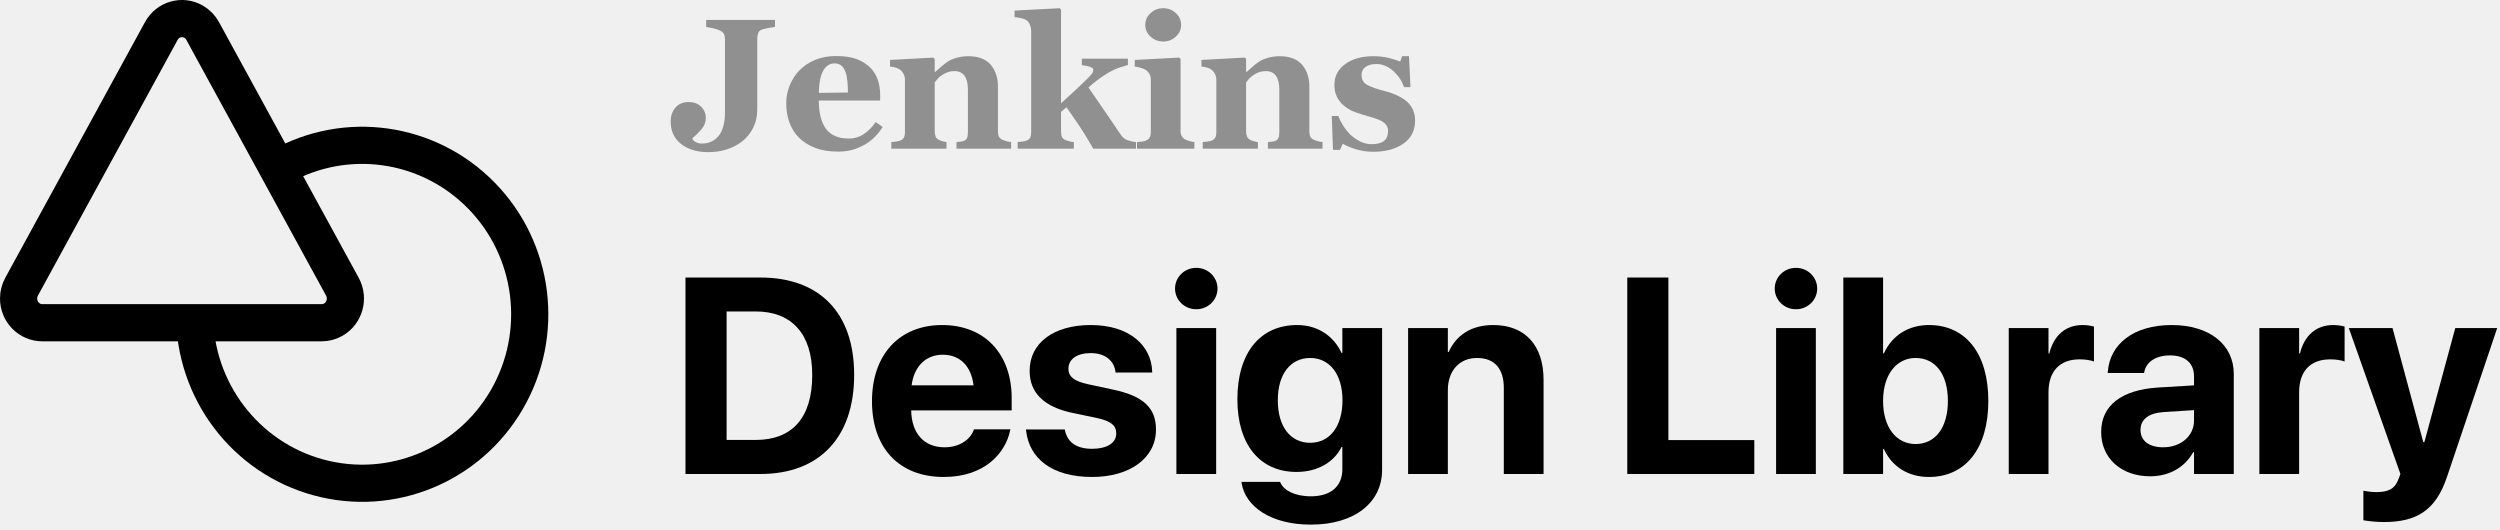
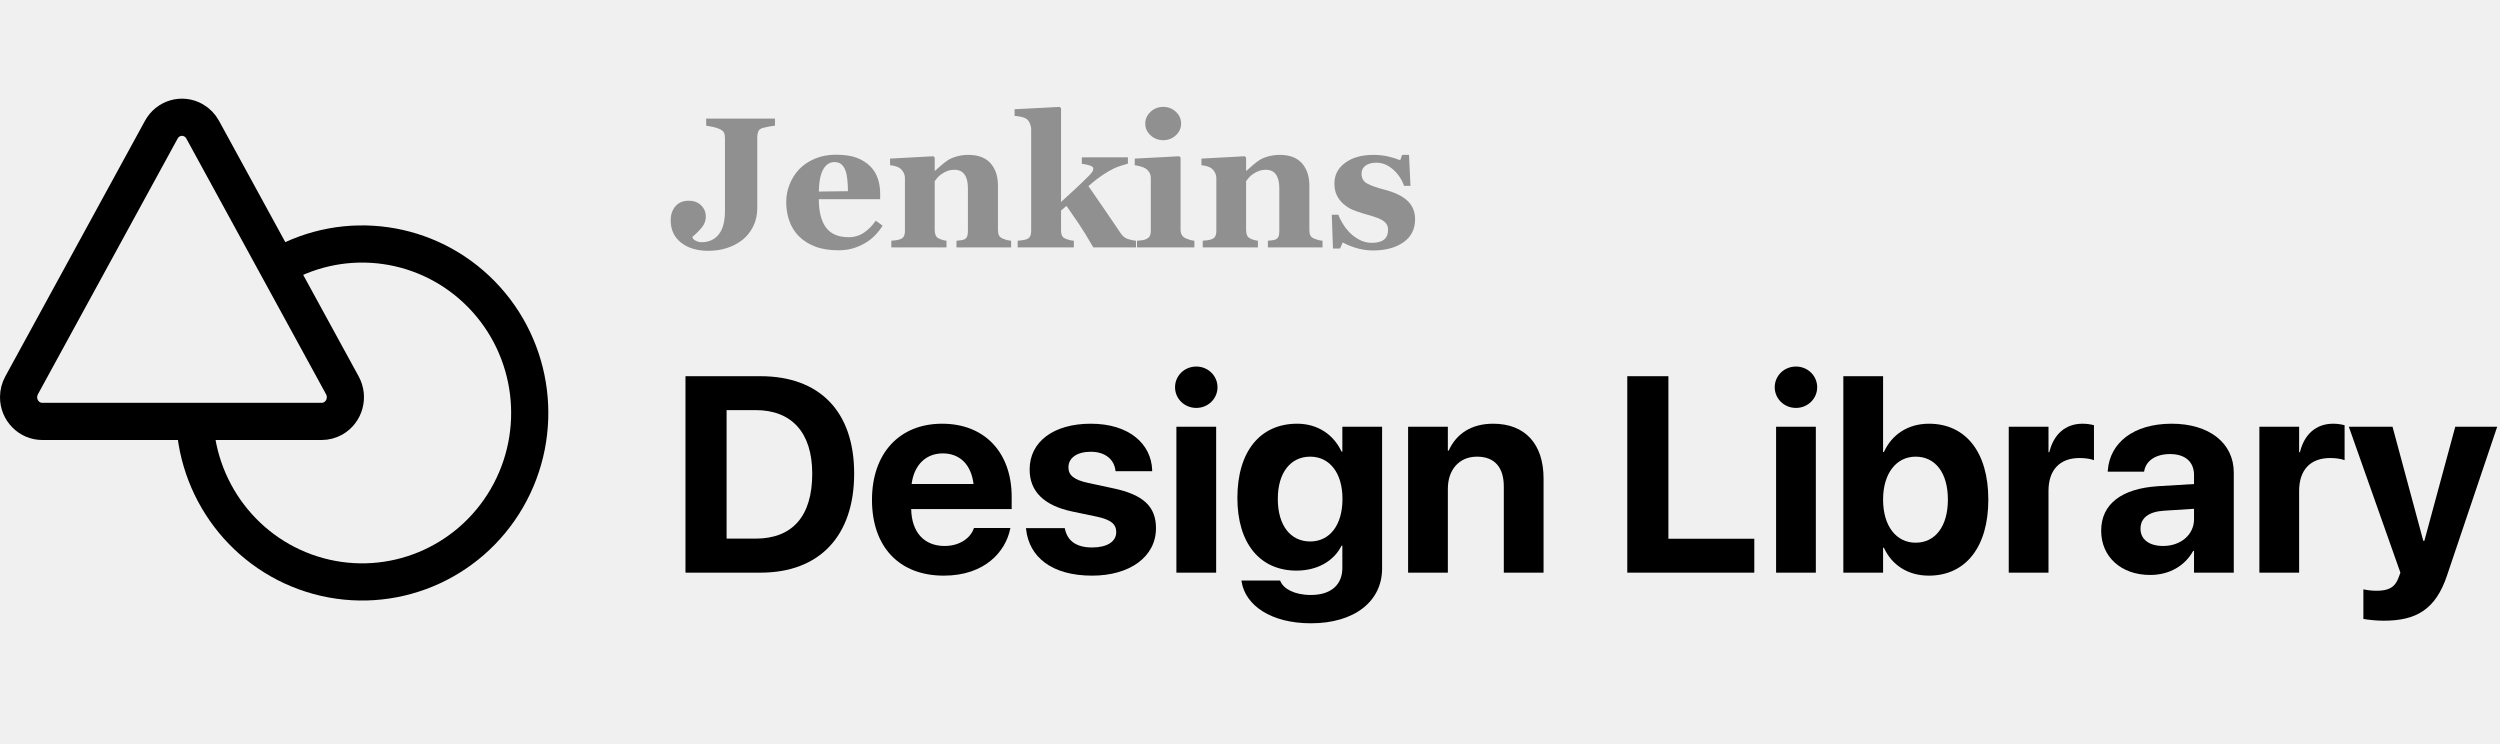
- <svg xmlns="http://www.w3.org/2000/svg" width="269px" height="57px" viewBox="0 0 269 57" version="1.1">
+ <svg xmlns="http://www.w3.org/2000/svg" width="269px" height="80px" viewBox="0 0 269 57" version="1.1">
  <g stroke="none" stroke-width="1" fill="none" fill-rule="evenodd">
-     <g transform="translate(2, 0.882812)">
+     <g transform="translate(2, 0)">
      <g class="text" opacity="0.4" transform="translate(70.16602, 0)" fill="#000000" fill-rule="nonzero">
        <path d="M11.221,2.021 C10.96,2.054 10.739,2.087 10.557,2.119 C10.374,2.152 10.169,2.197 9.941,2.256 C9.674,2.327 9.504,2.454 9.429,2.637 C9.354,2.819 9.316,3.027 9.316,3.262 L9.316,10.898 C9.316,11.602 9.175,12.246 8.892,12.832 C8.608,13.418 8.219,13.91 7.725,14.307 C7.223,14.697 6.663,14.992 6.045,15.19 C5.426,15.389 4.766,15.488 4.062,15.488 C2.845,15.488 1.864,15.195 1.118,14.609 C0.373,14.023 0,13.219 0,12.197 C0,11.592 0.171,11.09 0.513,10.693 C0.854,10.296 1.325,10.098 1.924,10.098 C2.49,10.098 2.941,10.264 3.276,10.596 C3.612,10.928 3.779,11.338 3.779,11.826 C3.779,12.243 3.634,12.629 3.345,12.983 C3.055,13.338 2.725,13.665 2.354,13.965 L2.354,14.092 C2.412,14.222 2.539,14.333 2.734,14.424 C2.93,14.515 3.128,14.561 3.33,14.561 C4.111,14.561 4.725,14.281 5.171,13.721 C5.617,13.161 5.84,12.314 5.84,11.182 L5.84,3.359 C5.84,3.125 5.804,2.93 5.732,2.773 C5.661,2.617 5.488,2.48 5.215,2.363 C5.02,2.279 4.784,2.207 4.507,2.148 C4.23,2.09 4.001,2.048 3.818,2.021 L3.818,1.26 L11.221,1.26 L11.221,2.021 Z" />
        <path d="M22.803,12.783 C22.575,13.154 22.3,13.504 21.978,13.833 C21.655,14.162 21.289,14.443 20.879,14.678 C20.443,14.925 20.002,15.112 19.556,15.239 C19.11,15.366 18.597,15.43 18.018,15.43 C17.054,15.43 16.222,15.293 15.522,15.02 C14.823,14.746 14.245,14.378 13.789,13.916 C13.333,13.454 12.993,12.909 12.769,12.28 C12.544,11.652 12.432,10.97 12.432,10.234 C12.432,9.57 12.554,8.934 12.798,8.325 C13.042,7.716 13.389,7.174 13.838,6.699 C14.281,6.237 14.839,5.863 15.513,5.576 C16.187,5.29 16.94,5.146 17.773,5.146 C18.685,5.146 19.434,5.257 20.02,5.479 C20.605,5.7 21.09,6.006 21.475,6.396 C21.846,6.768 22.116,7.205 22.285,7.71 C22.454,8.215 22.539,8.743 22.539,9.297 L22.539,9.932 L15.938,9.932 C15.938,11.266 16.195,12.282 16.709,12.979 C17.223,13.675 18.04,14.023 19.16,14.023 C19.772,14.023 20.322,13.856 20.811,13.521 C21.299,13.185 21.715,12.76 22.061,12.246 L22.803,12.783 Z M19.072,9.072 C19.072,8.682 19.053,8.281 19.014,7.871 C18.975,7.461 18.906,7.126 18.809,6.865 C18.698,6.559 18.547,6.328 18.354,6.172 C18.162,6.016 17.92,5.938 17.627,5.938 C17.126,5.938 16.725,6.191 16.426,6.699 C16.126,7.207 15.964,8.011 15.938,9.111 L19.072,9.072 Z" />
        <path d="M36.631,15.117 L30.752,15.117 L30.752,14.404 C30.876,14.391 31.025,14.375 31.201,14.355 C31.377,14.336 31.51,14.303 31.602,14.258 C31.738,14.186 31.836,14.082 31.895,13.945 C31.953,13.809 31.982,13.607 31.982,13.34 L31.982,8.77 C31.982,8.105 31.86,7.606 31.616,7.271 C31.372,6.935 31.012,6.768 30.537,6.768 C30.277,6.768 30.034,6.807 29.81,6.885 C29.585,6.963 29.365,7.077 29.15,7.227 C28.962,7.357 28.81,7.49 28.696,7.627 C28.582,7.764 28.486,7.884 28.408,7.988 L28.408,13.232 C28.408,13.46 28.441,13.651 28.506,13.804 C28.571,13.957 28.678,14.072 28.828,14.15 C28.932,14.209 29.062,14.261 29.219,14.307 C29.375,14.352 29.528,14.385 29.678,14.404 L29.678,15.117 L23.74,15.117 L23.74,14.404 C23.903,14.391 24.067,14.373 24.233,14.351 C24.399,14.328 24.541,14.297 24.658,14.258 C24.867,14.186 25.01,14.076 25.088,13.926 C25.166,13.776 25.205,13.581 25.205,13.34 L25.205,7.656 C25.205,7.454 25.153,7.256 25.049,7.061 C24.945,6.865 24.808,6.706 24.639,6.582 C24.521,6.504 24.373,6.439 24.194,6.387 C24.015,6.335 23.818,6.299 23.604,6.279 L23.604,5.566 L28.262,5.312 L28.408,5.459 L28.408,6.875 L28.447,6.875 C28.63,6.712 28.851,6.517 29.111,6.289 C29.372,6.061 29.613,5.876 29.834,5.732 C30.075,5.576 30.391,5.443 30.781,5.332 C31.172,5.221 31.589,5.166 32.031,5.166 C33.092,5.166 33.888,5.467 34.419,6.069 C34.95,6.672 35.215,7.471 35.215,8.467 L35.215,13.252 C35.215,13.493 35.251,13.685 35.322,13.828 C35.394,13.971 35.527,14.085 35.723,14.17 C35.827,14.215 35.955,14.261 36.108,14.307 C36.261,14.352 36.436,14.385 36.631,14.404 L36.631,15.117 Z" />
        <path d="M50.068,15.117 L45.469,15.117 C44.902,14.121 44.385,13.276 43.916,12.583 C43.447,11.89 43.005,11.247 42.588,10.654 L42.002,11.152 L42.002,13.281 C42.002,13.516 42.036,13.708 42.104,13.857 C42.173,14.007 42.305,14.118 42.5,14.189 C42.617,14.242 42.754,14.287 42.91,14.326 C43.066,14.365 43.223,14.391 43.379,14.404 L43.379,15.117 L37.334,15.117 L37.334,14.404 C37.497,14.391 37.66,14.373 37.822,14.351 C37.985,14.328 38.128,14.297 38.252,14.258 C38.46,14.186 38.602,14.076 38.677,13.926 C38.752,13.776 38.789,13.581 38.789,13.34 L38.789,2.451 C38.789,2.236 38.742,2.013 38.647,1.782 C38.553,1.551 38.415,1.377 38.232,1.26 C38.109,1.182 37.923,1.117 37.676,1.064 C37.428,1.012 37.204,0.98 37.002,0.967 L37.002,0.254 L41.855,0 L42.002,0.156 L42.002,10.234 C42.484,9.805 43.026,9.307 43.628,8.74 C44.23,8.174 44.714,7.705 45.078,7.334 C45.293,7.113 45.412,6.945 45.435,6.831 C45.457,6.717 45.469,6.647 45.469,6.621 C45.469,6.504 45.366,6.406 45.161,6.328 C44.956,6.25 44.648,6.182 44.238,6.123 L44.238,5.43 L49.199,5.43 L49.199,6.104 C48.548,6.286 48.052,6.457 47.71,6.616 C47.368,6.776 46.995,6.989 46.592,7.256 C46.325,7.432 46.066,7.616 45.815,7.808 C45.565,8 45.277,8.239 44.951,8.525 C45.589,9.45 46.178,10.306 46.719,11.094 C47.259,11.882 47.826,12.715 48.418,13.594 C48.62,13.9 48.87,14.105 49.17,14.209 C49.469,14.313 49.769,14.378 50.068,14.404 L50.068,15.117 Z" />
        <path d="M56.348,15.117 L50.176,15.117 L50.176,14.404 C50.345,14.391 50.511,14.375 50.674,14.355 C50.837,14.336 50.977,14.303 51.094,14.258 C51.302,14.18 51.449,14.067 51.533,13.921 C51.618,13.774 51.66,13.581 51.66,13.34 L51.66,7.656 C51.66,7.428 51.608,7.228 51.504,7.056 C51.4,6.883 51.27,6.745 51.113,6.641 C50.996,6.562 50.819,6.488 50.581,6.416 C50.343,6.344 50.127,6.299 49.932,6.279 L49.932,5.566 L54.717,5.312 L54.863,5.459 L54.863,13.213 C54.863,13.441 54.912,13.634 55.01,13.794 C55.107,13.953 55.247,14.072 55.43,14.15 C55.56,14.209 55.703,14.261 55.859,14.307 C56.016,14.352 56.178,14.385 56.348,14.404 L56.348,15.117 Z M54.922,1.797 C54.922,2.292 54.731,2.713 54.351,3.062 C53.97,3.41 53.519,3.584 52.998,3.584 C52.471,3.584 52.017,3.41 51.636,3.062 C51.255,2.713 51.064,2.292 51.064,1.797 C51.064,1.302 51.255,0.879 51.636,0.527 C52.017,0.176 52.471,0 52.998,0 C53.525,0 53.978,0.176 54.355,0.527 C54.733,0.879 54.922,1.302 54.922,1.797 Z" />
        <path d="M70.137,15.117 L64.258,15.117 L64.258,14.404 C64.382,14.391 64.531,14.375 64.707,14.355 C64.883,14.336 65.016,14.303 65.107,14.258 C65.244,14.186 65.342,14.082 65.4,13.945 C65.459,13.809 65.488,13.607 65.488,13.34 L65.488,8.77 C65.488,8.105 65.366,7.606 65.122,7.271 C64.878,6.935 64.518,6.768 64.043,6.768 C63.783,6.768 63.54,6.807 63.315,6.885 C63.091,6.963 62.871,7.077 62.656,7.227 C62.467,7.357 62.316,7.49 62.202,7.627 C62.088,7.764 61.992,7.884 61.914,7.988 L61.914,13.232 C61.914,13.46 61.947,13.651 62.012,13.804 C62.077,13.957 62.184,14.072 62.334,14.15 C62.438,14.209 62.568,14.261 62.725,14.307 C62.881,14.352 63.034,14.385 63.184,14.404 L63.184,15.117 L57.246,15.117 L57.246,14.404 C57.409,14.391 57.573,14.373 57.739,14.351 C57.905,14.328 58.047,14.297 58.164,14.258 C58.372,14.186 58.516,14.076 58.594,13.926 C58.672,13.776 58.711,13.581 58.711,13.34 L58.711,7.656 C58.711,7.454 58.659,7.256 58.555,7.061 C58.451,6.865 58.314,6.706 58.145,6.582 C58.027,6.504 57.879,6.439 57.7,6.387 C57.521,6.335 57.324,6.299 57.109,6.279 L57.109,5.566 L61.768,5.312 L61.914,5.459 L61.914,6.875 L61.953,6.875 C62.135,6.712 62.357,6.517 62.617,6.289 C62.878,6.061 63.118,5.876 63.34,5.732 C63.581,5.576 63.896,5.443 64.287,5.332 C64.678,5.221 65.094,5.166 65.537,5.166 C66.598,5.166 67.394,5.467 67.925,6.069 C68.455,6.672 68.721,7.471 68.721,8.467 L68.721,13.252 C68.721,13.493 68.757,13.685 68.828,13.828 C68.9,13.971 69.033,14.085 69.229,14.17 C69.333,14.215 69.461,14.261 69.614,14.307 C69.767,14.352 69.941,14.385 70.137,14.404 L70.137,15.117 Z" />
        <path d="M75.566,15.449 C74.935,15.449 74.318,15.356 73.716,15.171 C73.114,14.985 72.646,14.788 72.314,14.58 L72.021,15.244 L71.26,15.244 L71.133,11.602 L71.846,11.602 C71.943,11.895 72.106,12.225 72.334,12.593 C72.562,12.961 72.822,13.291 73.115,13.584 C73.421,13.877 73.771,14.124 74.165,14.326 C74.559,14.528 74.98,14.629 75.43,14.629 C76.022,14.629 76.463,14.513 76.753,14.282 C77.043,14.051 77.188,13.695 77.188,13.213 C77.188,12.952 77.122,12.738 76.992,12.568 C76.862,12.399 76.683,12.253 76.455,12.129 C76.201,11.999 75.923,11.888 75.62,11.797 C75.317,11.706 74.945,11.595 74.502,11.465 C74.059,11.335 73.68,11.203 73.364,11.069 C73.049,10.936 72.721,10.726 72.383,10.439 C72.09,10.186 71.855,9.88 71.68,9.521 C71.504,9.163 71.416,8.737 71.416,8.242 C71.416,7.324 71.802,6.582 72.573,6.016 C73.345,5.449 74.355,5.166 75.605,5.166 C76.198,5.166 76.743,5.226 77.241,5.347 C77.739,5.467 78.158,5.599 78.496,5.742 L78.701,5.166 L79.443,5.166 L79.6,8.496 L78.906,8.496 C78.678,7.819 78.288,7.235 77.734,6.743 C77.181,6.252 76.585,6.006 75.947,6.006 C75.446,6.006 75.052,6.11 74.766,6.318 C74.479,6.527 74.336,6.816 74.336,7.188 C74.336,7.682 74.546,8.04 74.966,8.262 C75.386,8.483 75.973,8.691 76.729,8.887 C77.894,9.186 78.747,9.595 79.287,10.112 C79.827,10.63 80.098,11.289 80.098,12.09 C80.098,13.158 79.679,13.984 78.843,14.57 C78.006,15.156 76.914,15.449 75.566,15.449 Z" />
      </g>
      <g class="text" transform="translate(71.75781, 27.93945)" fill="#000000" fill-rule="nonzero">
        <path d="M0,22.178 L8.071,22.178 C14.414,22.178 18.149,18.237 18.149,11.528 L18.149,11.499 C18.149,4.805 14.399,1.04 8.071,1.04 L0,1.04 L0,22.178 Z M4.424,18.516 L4.424,4.688 L7.544,4.688 C11.426,4.688 13.638,7.104 13.638,11.514 L13.638,11.543 C13.638,16.113 11.499,18.516 7.544,18.516 L4.424,18.516 Z" />
        <path d="M27.788,22.5 C32.271,22.5 34.438,19.849 34.922,17.534 L34.966,17.373 L31.04,17.373 L31.011,17.461 C30.703,18.34 29.634,19.307 27.876,19.307 C25.693,19.307 24.331,17.842 24.287,15.337 L35.098,15.337 L35.098,14.019 C35.098,9.272 32.212,6.152 27.612,6.152 C23.013,6.152 20.068,9.346 20.068,14.341 L20.068,14.355 C20.068,19.38 22.983,22.5 27.788,22.5 Z M27.686,9.346 C29.458,9.346 30.732,10.474 30.996,12.642 L24.331,12.642 C24.609,10.518 25.928,9.346 27.686,9.346 Z" />
        <path d="M43.755,22.5 C47.798,22.5 50.625,20.479 50.625,17.402 L50.625,17.388 C50.625,15.073 49.277,13.784 45.996,13.096 L43.33,12.524 C41.748,12.188 41.206,11.66 41.206,10.854 L41.206,10.84 C41.206,9.829 42.129,9.17 43.608,9.17 C45.19,9.17 46.113,10.02 46.26,11.147 L46.274,11.265 L50.215,11.265 L50.215,11.118 C50.112,8.364 47.783,6.152 43.608,6.152 C39.609,6.152 37.031,8.086 37.031,11.074 L37.031,11.089 C37.031,13.433 38.569,14.956 41.616,15.601 L44.282,16.157 C45.82,16.494 46.348,16.978 46.348,17.812 L46.348,17.827 C46.348,18.838 45.366,19.468 43.755,19.468 C42.041,19.468 41.118,18.75 40.84,17.52 L40.811,17.388 L36.636,17.388 L36.65,17.52 C36.987,20.493 39.404,22.5 43.755,22.5 Z" />
        <path d="M54.961,4.453 C56.25,4.453 57.246,3.442 57.246,2.227 C57.246,1.011 56.25,0 54.961,0 C53.672,0 52.676,1.011 52.676,2.227 C52.676,3.442 53.672,4.453 54.961,4.453 Z M52.822,22.178 L57.1,22.178 L57.1,6.475 L52.822,6.475 L52.822,22.178 Z" />
        <path d="M67.295,27.627 C72.012,27.627 74.956,25.239 74.956,21.738 L74.956,6.475 L70.679,6.475 L70.679,9.155 L70.591,9.155 C69.741,7.324 68.027,6.152 65.815,6.152 C61.846,6.152 59.385,9.126 59.385,14.136 L59.385,14.15 C59.385,19.028 61.816,21.958 65.742,21.958 C68.013,21.958 69.771,20.918 70.591,19.277 L70.679,19.277 L70.679,21.68 C70.679,23.438 69.507,24.58 67.295,24.58 C65.508,24.58 64.365,23.906 64.028,23.13 L63.984,23.027 L59.824,23.027 L59.839,23.159 C60.249,25.679 62.974,27.627 67.295,27.627 Z M67.222,18.823 C65.083,18.823 63.735,17.08 63.735,14.253 L63.735,14.238 C63.735,11.426 65.098,9.697 67.222,9.697 C69.302,9.697 70.693,11.44 70.693,14.238 L70.693,14.253 C70.693,17.065 69.316,18.823 67.222,18.823 Z" />
        <path d="M77.754,22.178 L82.031,22.178 L82.031,13.154 C82.031,11.104 83.247,9.697 85.166,9.697 C87.085,9.697 88.052,10.869 88.052,12.92 L88.052,22.178 L92.329,22.178 L92.329,12.041 C92.329,8.364 90.366,6.152 86.909,6.152 C84.536,6.152 82.925,7.251 82.119,9.053 L82.031,9.053 L82.031,6.475 L77.754,6.475 L77.754,22.178 Z" />
        <polygon points="101.338 22.178 115.005 22.178 115.005 18.53 105.762 18.53 105.762 1.04 101.338 1.04" />
        <path d="M119.487,4.453 C120.776,4.453 121.772,3.442 121.772,2.227 C121.772,1.011 120.776,0 119.487,0 C118.198,0 117.202,1.011 117.202,2.227 C117.202,3.442 118.198,4.453 119.487,4.453 Z M117.349,22.178 L121.626,22.178 L121.626,6.475 L117.349,6.475 L117.349,22.178 Z" />
        <path d="M133.784,22.5 C137.739,22.5 140.186,19.424 140.186,14.326 L140.186,14.312 C140.186,9.199 137.739,6.152 133.799,6.152 C131.558,6.152 129.814,7.295 128.95,9.199 L128.862,9.199 L128.862,1.04 L124.585,1.04 L124.585,22.178 L128.862,22.178 L128.862,19.497 L128.95,19.497 C129.8,21.357 131.528,22.5 133.784,22.5 Z M132.363,18.955 C130.283,18.955 128.862,17.168 128.862,14.326 L128.862,14.312 C128.862,11.484 130.298,9.697 132.363,9.697 C134.487,9.697 135.835,11.44 135.835,14.312 L135.835,14.326 C135.835,17.183 134.487,18.955 132.363,18.955 Z" />
        <path d="M142.383,22.178 L146.66,22.178 L146.66,13.389 C146.66,11.104 147.891,9.844 150,9.844 C150.615,9.844 151.201,9.932 151.553,10.078 L151.553,6.313 C151.23,6.226 150.791,6.152 150.322,6.152 C148.491,6.152 147.217,7.28 146.748,9.214 L146.66,9.214 L146.66,6.475 L142.383,6.475 L142.383,22.178 Z" />
        <path d="M157.603,22.427 C159.668,22.427 161.338,21.445 162.231,19.834 L162.319,19.834 L162.319,22.178 L166.597,22.178 L166.597,11.411 C166.597,8.247 163.975,6.152 159.917,6.152 C155.771,6.152 153.281,8.232 153.047,11.133 L153.032,11.309 L156.943,11.309 L156.973,11.177 C157.178,10.166 158.145,9.419 159.741,9.419 C161.411,9.419 162.319,10.283 162.319,11.675 L162.319,12.642 L158.438,12.876 C154.541,13.125 152.329,14.795 152.329,17.651 L152.329,17.681 C152.329,20.449 154.453,22.427 157.603,22.427 Z M156.562,17.461 L156.562,17.432 C156.562,16.318 157.427,15.615 159.082,15.513 L162.319,15.308 L162.319,16.436 C162.319,18.076 160.913,19.307 158.994,19.307 C157.515,19.307 156.562,18.618 156.562,17.461 Z" />
        <path d="M169.351,22.178 L173.628,22.178 L173.628,13.389 C173.628,11.104 174.858,9.844 176.968,9.844 C177.583,9.844 178.169,9.932 178.521,10.078 L178.521,6.313 C178.198,6.226 177.759,6.152 177.29,6.152 C175.459,6.152 174.185,7.28 173.716,9.214 L173.628,9.214 L173.628,6.475 L169.351,6.475 L169.351,22.178 Z" />
        <path d="M182.725,27.349 C186.211,27.349 188.32,26.162 189.551,22.456 L194.941,6.475 L190.43,6.475 L187.104,18.75 L186.987,18.75 L183.677,6.475 L178.975,6.475 L184.526,22.178 L184.336,22.69 C183.955,23.76 183.252,24.126 181.978,24.126 C181.348,24.126 180.85,24.038 180.542,23.979 L180.542,27.158 C181.04,27.246 181.89,27.349 182.725,27.349 Z" />
      </g>
      <path class="figures" d="M32.614,33.844 L2.55,33.844 C1.142,33.844 0,32.677 0,31.237 C0,30.791 0.112,30.353 0.324,29.965 L15.356,2.453 C16.043,1.196 17.596,0.746 18.826,1.449 C19.237,1.684 19.577,2.032 19.807,2.453 L34.84,29.965 C35.526,31.222 35.087,32.811 33.858,33.513 C33.477,33.73 33.049,33.844 32.614,33.844 Z M28.116,17.095 C35.211,13.065 44.105,14.329 49.818,20.181 C55.531,26.032 56.645,35.017 52.537,42.107 C48.429,49.196 40.117,52.629 32.257,50.484 C24.396,48.34 18.936,41.149 18.934,32.939" stroke="#000000" stroke-width="4" />
    </g>
    <style>
            @media (prefers-color-scheme: dark) {
                .figures {
                    stroke: #ffffff;
                }
                .text {
                    fill: #ffffff;
                }
            }
        </style>
  </g>
</svg>
